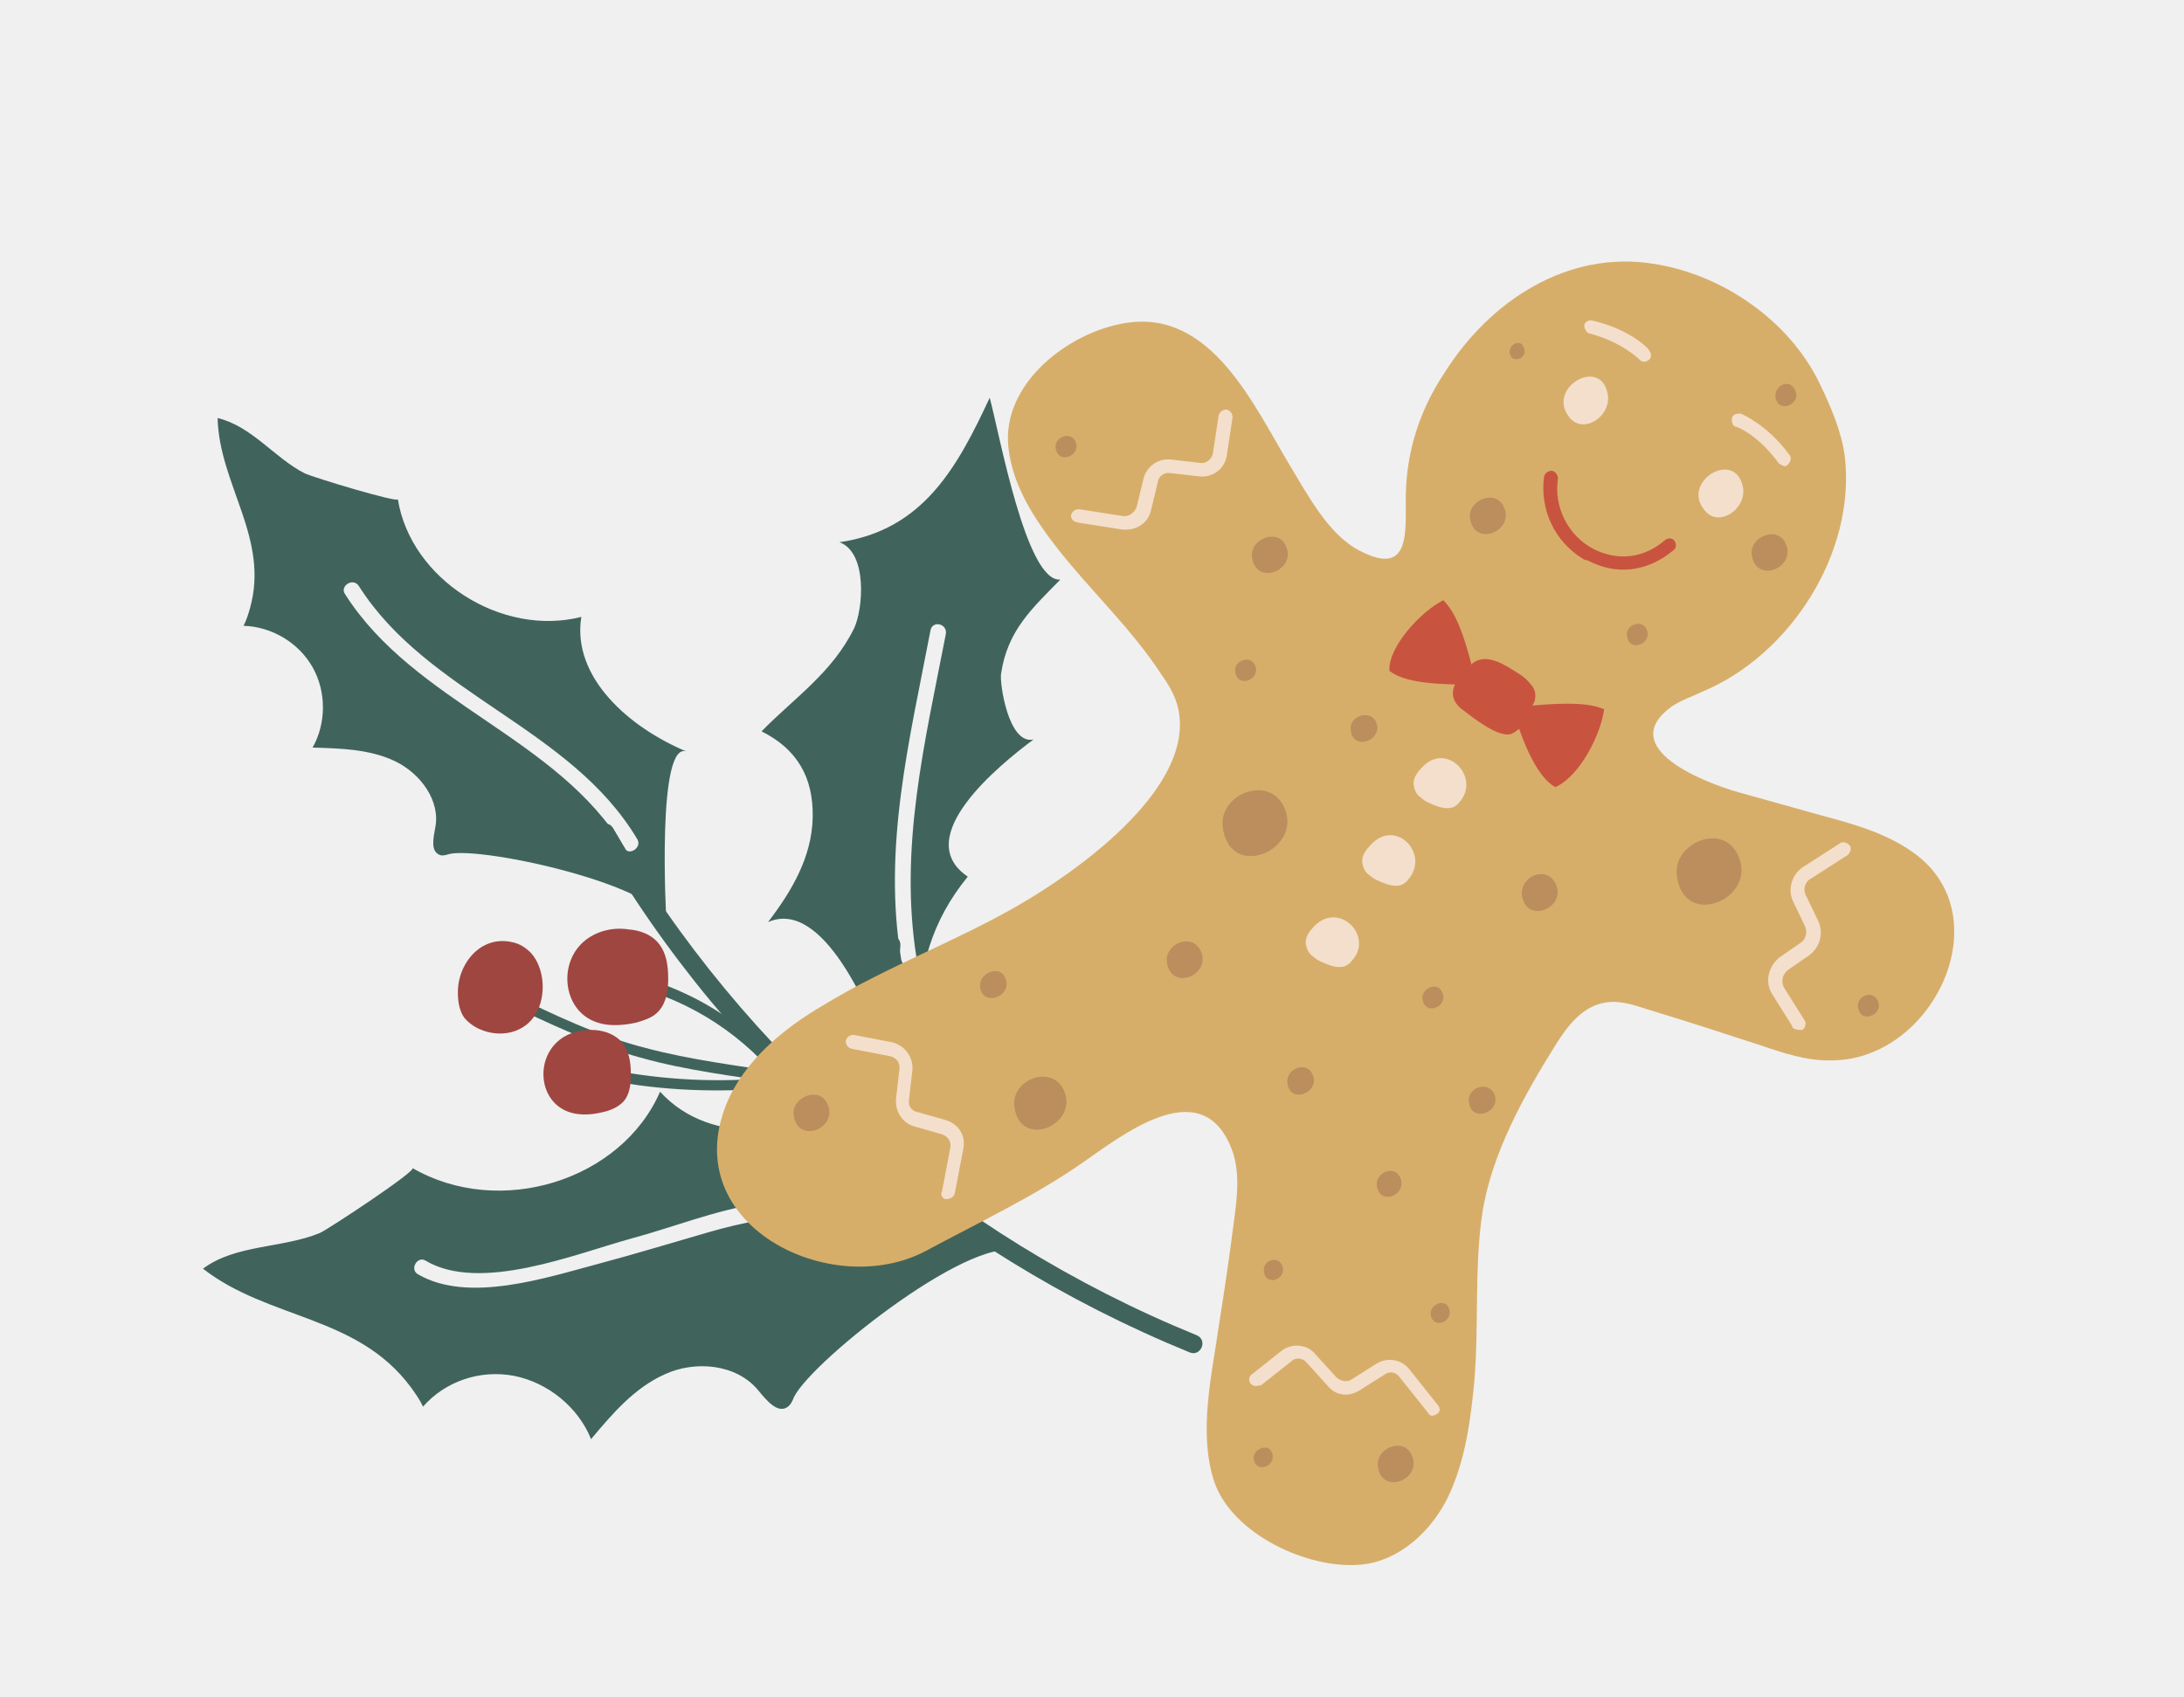
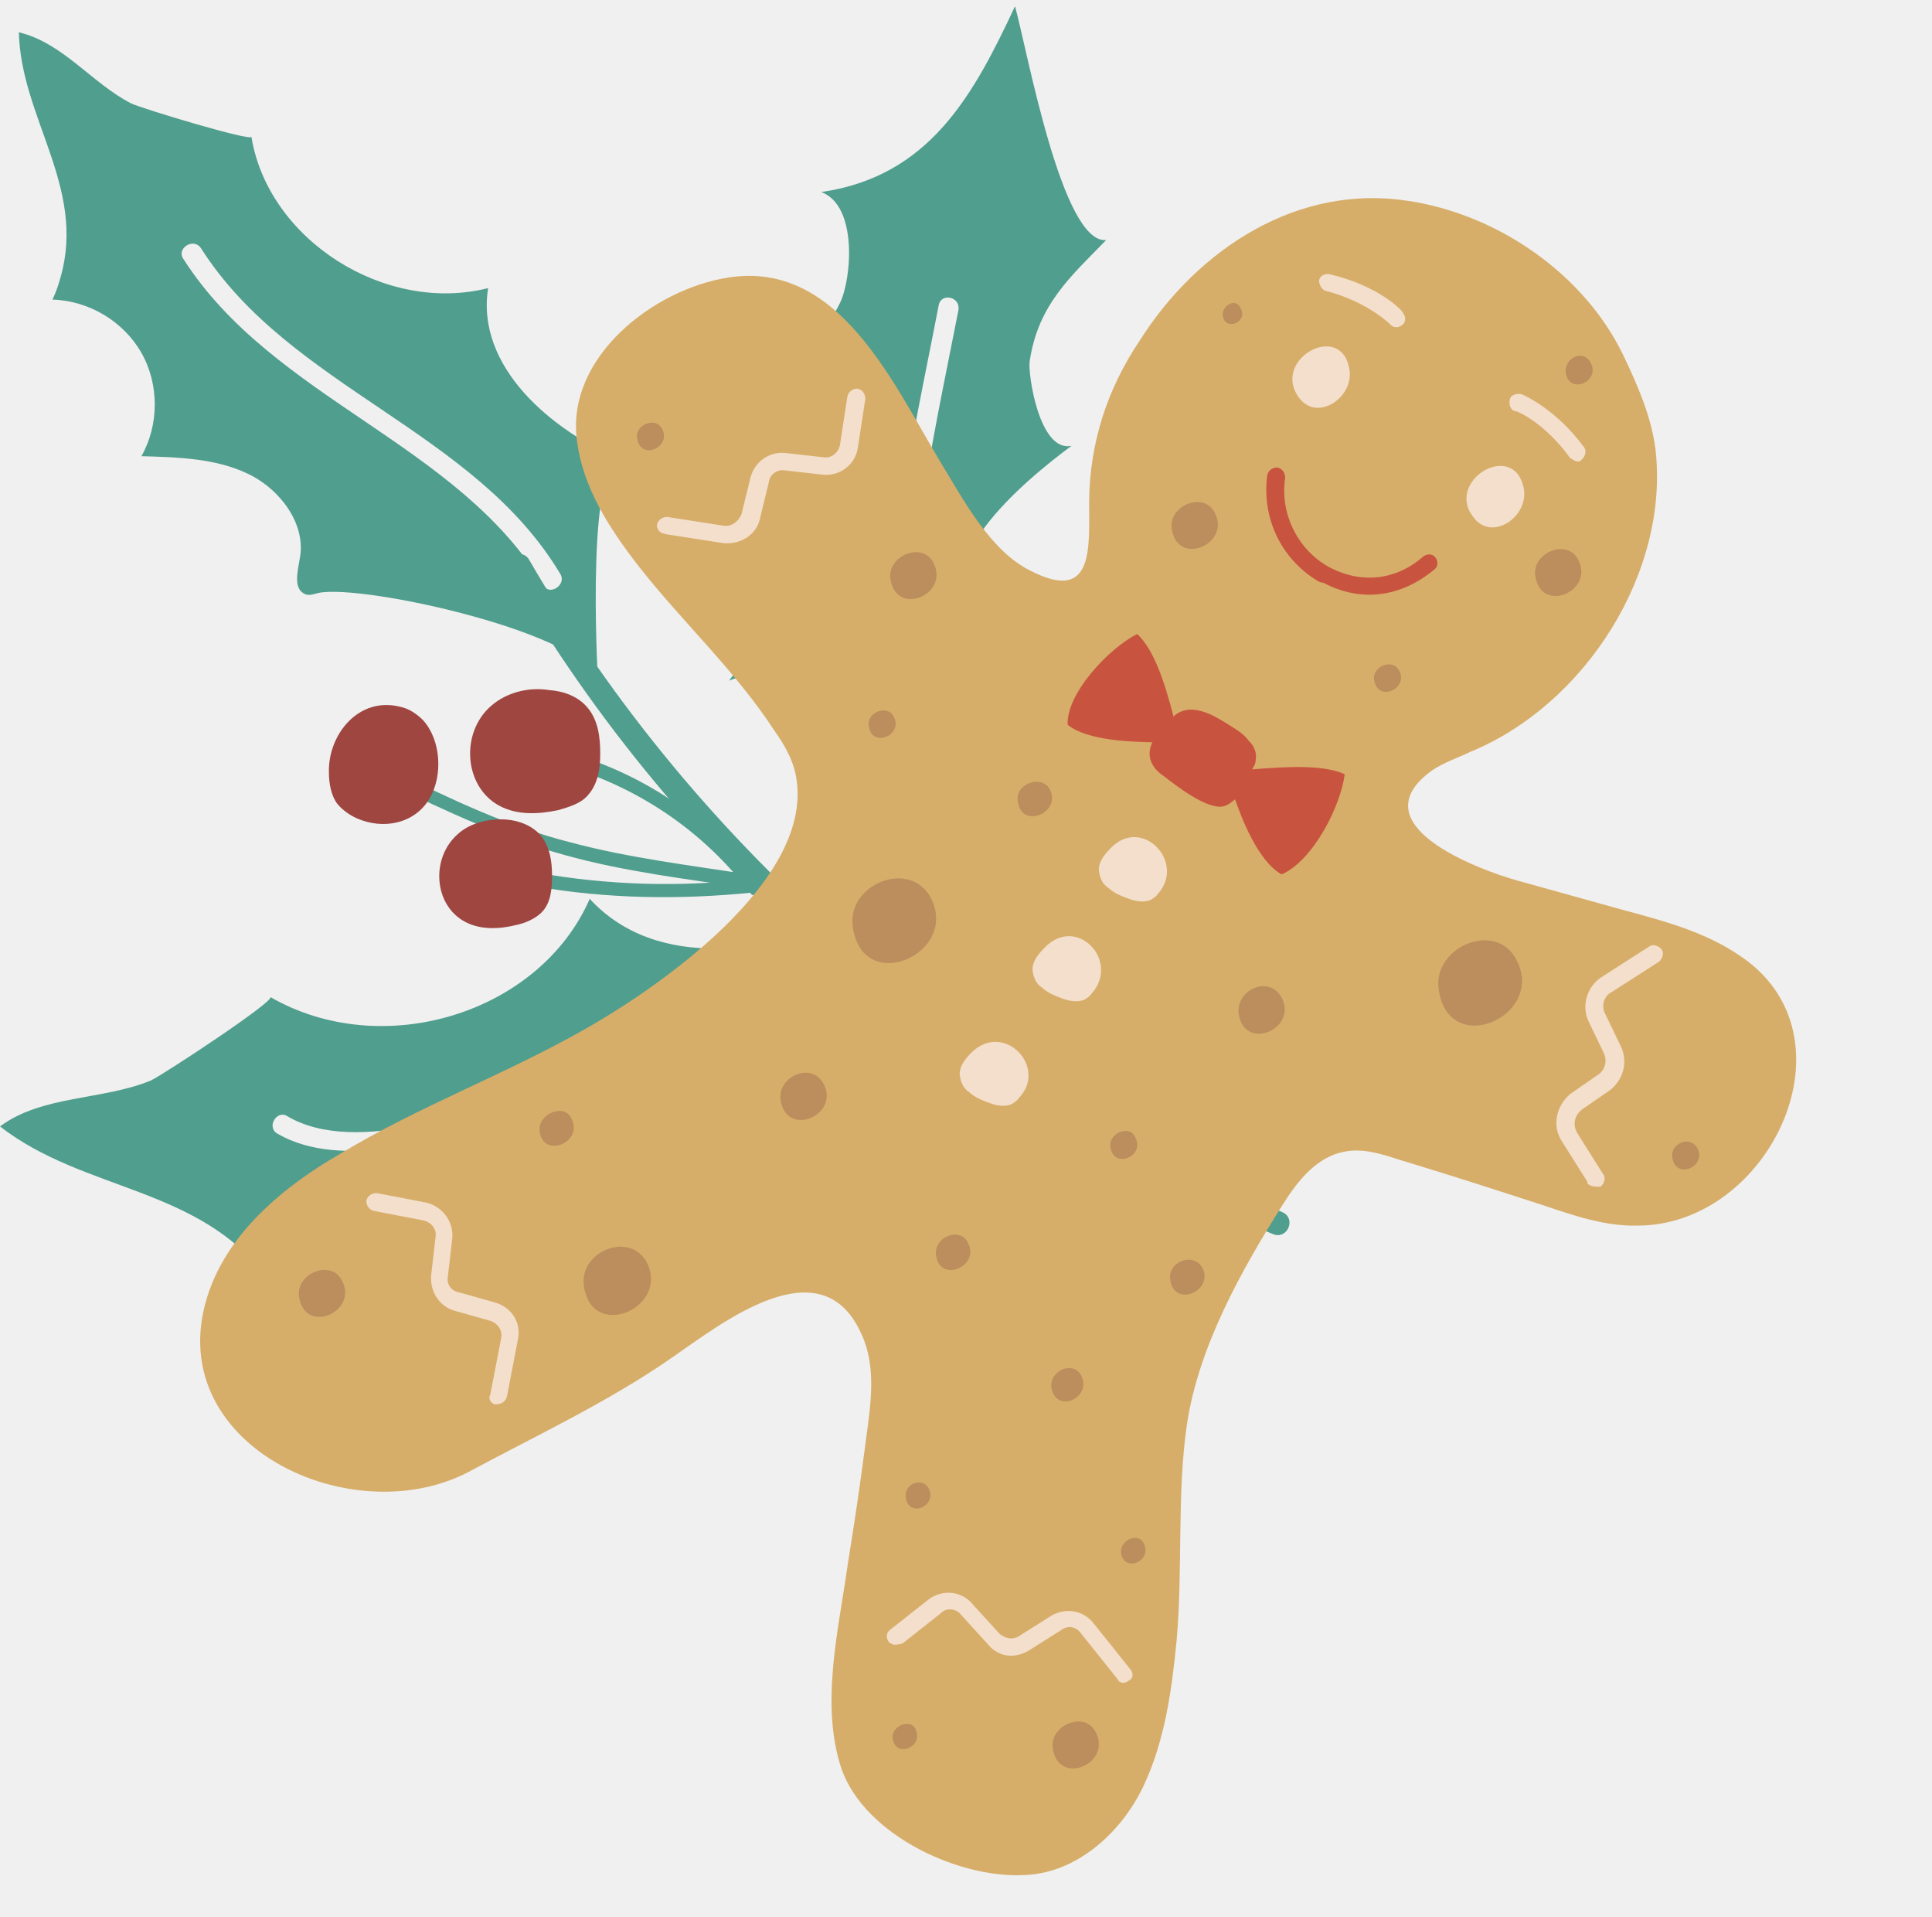
- <svg xmlns="http://www.w3.org/2000/svg" width="269" height="209" viewBox="0 0 269 209" fill="none">
-   <g clip-path="url(#clip0_18_945)">
-     <path d="M71.6 76C61.8 78.5 50.6 71.4 49 61.5C49.1 62 38.5 58.8 37.5 58.3C33.8 56.4 31 52.5 26.8 51.5C27 59.7 33.2 66.3 30.8 74.9C30.6 75.6 30.4 76.3 30 77.1C33.5 77.2 36.8 79.2 38.5 82.2C40.2 85.2 40.2 89.1 38.5 92.1C42 92.2 45.6 92.3 48.7 93.8C51.8 95.3 54.3 98.7 53.6 102C53.4 103.2 53 104.8 54.1 105.3C54.5 105.5 55 105.3 55.4 105.2C59.7 104.3 81.6 109.2 82.1 113.8C82 112.5 80.9 91.1 84.6 92.6C77.6 89.7 70.4 83.5 71.6 76ZM76.9 104.5C68.7 90.8 51.1 86.7 42.5 73.2C41.8 72.2 43.5 71.1 44.2 72.2C52.7 85.6 70.3 89.6 78.5 103.4C79.1 104.4 77.5 105.5 76.9 104.5Z" fill="#40645C" />
-     <path d="M106.9 135.6C98.9 139.8 87.7 141.5 81.3 134.5C76.5 145.5 61.5 150.1 50.8 143.9C51.4 144.2 40.5 151.4 39.4 151.9C34.8 153.8 29 153.3 25 156.3C33.1 162.6 44 162 50.6 170.9C51.1 171.6 51.7 172.4 52.1 173.3C54.8 170.2 59.1 168.7 63.3 169.5C67.4 170.3 71.2 173.3 72.8 177.3C75.4 174.2 78.1 171 81.9 169.3C85.6 167.6 90.7 168 93.4 171.3C94.4 172.5 95.7 174.1 96.9 173.4C97.4 173.1 97.6 172.6 97.8 172.1C100.1 167.5 120.8 151.2 125.7 154.4C124.2 153.6 102.7 137.7 106.9 135.6ZM109.5 151.9C106.3 151.5 103.2 150.6 99.9 150.2C95.6 149.7 91.5 150.6 87.3 151.8C82.8 153.1 78.2 154.5 73.7 155.7C67.3 157.4 57.7 160.6 51.5 157C50.4 156.4 51.4 154.7 52.4 155.3C59.1 159.3 70.8 154.5 77.7 152.6C82.9 151.2 88.1 149.1 93.4 148.3C99.1 147.5 104.2 149.3 109.8 149.9C111.1 150.1 110.8 152 109.5 151.9Z" fill="#40645C" />
-     <path d="M121.9 49C117.9 57.6 113.7 65.3 103.4 66.8C106.9 68.1 106.3 75.1 105.2 77.4C102.5 82.9 97.8 86 93.8 90.1C98.2 92.3 100.2 95.8 100.1 100.7C100 105.6 97.5 109.8 94.6 113.6C101.4 110.6 107.2 124.7 108.8 129.1C109.3 130.4 108.9 130.2 109.4 130.8C110.5 132 111.9 131.2 112.6 130.1C113.3 129 113.1 127.7 113.1 126.4C113.1 119.4 114.7 113.5 119.2 108C112.1 103.2 123 94.3 127.3 91.1C124.2 91.8 123.1 84.1 123.3 83C124.1 77.6 127.2 74.9 130.6 71.4C126.4 71.8 123.1 53.4 121.9 49ZM116.5 78.1C113.9 91.5 110.7 104.5 112.9 118.1C113.1 119.3 111.2 119.4 111 118.2C108.7 104.4 112 91.3 114.6 77.7C114.8 76.4 116.7 76.8 116.5 78.1Z" fill="#40645C" />
-     <path d="M73.6 103.3C89.9 131.6 115.9 154.1 146.5 166.6C147.9 167.2 148.8 165.1 147.4 164.5C117.2 152.2 91.6 129.9 75.5 102C74.7 100.7 72.8 102.1 73.6 103.3Z" fill="#40645C" />
-     <path d="M108.6 116.2C107.4 129 110.7 141.6 118.2 152.1C119.1 153.3 120.9 151.9 120.1 150.7C113 140.7 109.8 128.7 110.9 116.5C111 115 108.7 114.7 108.6 116.2Z" fill="#40645C" />
-     <path d="M62.2 123.5C67.6 126.1 73.1 128.7 78.9 130.3C84.6 131.9 90.6 132.6 96.5 133.5C97.3 133.6 97.6 132.3 96.7 132.2C91 131.3 85.1 130.6 79.5 129.1C73.6 127.6 68.1 125 62.7 122.3C62 121.9 61.4 123.1 62.2 123.5Z" fill="#40645C" />
-     <path d="M97.6 133.1C92.7 126.6 85.7 122 77.8 120.1C77 119.9 76.8 121.2 77.6 121.4C85.2 123.3 91.9 127.7 96.6 133.9C97 134.6 98.1 133.8 97.6 133.1Z" fill="#40645C" />
-     <path d="M76.1 133.3C82.9 134.5 89.9 134.6 96.8 133.9C97.6 133.8 97.5 132.5 96.7 132.6C89.9 133.4 83.1 133.2 76.3 132C75.5 131.8 75.3 133.1 76.1 133.3Z" fill="#40645C" />
-     <path d="M71.9 116C68.9 118.6 69.3 123.8 72.7 125.6C74.4 126.5 76.4 126.4 78.3 126C79.3 125.7 80.4 125.4 81.1 124.6C82.1 123.5 82.3 122 82.3 120.6C82.3 119 82.1 117.4 81.1 116.2C80.2 115.1 78.8 114.6 77.4 114.5C75.5 114.2 73.4 114.7 71.9 116Z" fill="#9F4641" />
-     <path d="M68.7 128.3C66.1 130.6 66.4 135.1 69.4 136.7C70.9 137.5 72.7 137.4 74.3 137C75.2 136.8 76.1 136.4 76.7 135.8C77.6 134.9 77.7 133.5 77.7 132.3C77.7 130.9 77.5 129.5 76.6 128.4C75.8 127.5 74.6 127 73.3 126.9C71.7 126.8 69.9 127.2 68.7 128.3Z" fill="#9F4641" />
-     <path d="M65.4 117.4C64.8 116.8 64.1 116.3 63.2 116.1C59.2 115.1 56.3 118.8 56.4 122.4C56.4 123.4 56.6 124.6 57.2 125.4C57.7 126 58.4 126.5 59.1 126.8C61.6 127.9 64.6 127.3 66 124.9C67.3 122.7 67.1 119.3 65.4 117.4Z" fill="#9F4641" />
-     <path d="M203.588 32.489C212.089 33.762 220.356 39.452 224.111 47.216C225.504 50.118 226.821 53.142 227.226 56.27C228.591 68.116 220.48 80.783 209.557 85.262C208.341 85.852 207.081 86.245 205.91 87.033C198.782 92.201 210.27 96.529 214.155 97.613C217.601 98.589 220.925 99.49 224.37 100.467C228.135 101.474 232.02 102.558 235.221 104.733C246.841 112.357 238.252 130.641 225.573 130.639C222.475 130.725 219.425 129.658 216.496 128.667C212.003 127.203 207.511 125.739 202.821 124.321C201.137 123.772 199.452 123.223 197.751 123.509C194.941 123.945 193.101 126.342 191.655 128.648C187.698 134.959 183.649 142.226 182.546 149.649C181.58 156.314 182.177 163.451 181.575 170.344C181.113 175.126 180.453 179.953 178.428 184.263C176.402 188.572 172.373 192.302 167.696 192.751C161.196 193.41 151.773 189.024 149.565 182.567C147.524 176.385 149.311 169.22 150.17 162.996C150.813 159.004 151.38 155.133 151.902 151.064C152.363 147.633 152.899 144.081 151.461 140.981C147.601 132.306 138.04 140.006 133.283 143.279C127.279 147.461 120.336 150.716 113.954 154.154C102.36 160.241 83.499 150.953 89.442 136.081C91.636 130.694 96.531 126.662 101.576 123.738C109.235 119.072 117.773 115.972 125.477 111.503C132.361 107.535 146.511 97.639 145.249 88.057C145.039 86.234 144.161 84.669 143.085 83.149C139.388 77.45 134.247 72.706 130.125 67.416C127.321 63.798 124.745 59.816 124.22 55.26C123.244 47.378 131.528 40.907 138.651 39.793C149.176 38.107 154.352 49.806 158.897 57.389C161.063 60.945 163.668 65.96 167.537 67.878C173.788 71.121 173.113 65.457 173.15 61.084C173.233 55.557 174.88 50.503 177.893 45.967C183.523 36.986 193.128 30.835 203.588 32.489Z" fill="#D7AE69" />
-     <path d="M194.867 68.782C191.469 66.651 189.652 62.807 190.174 58.739C190.281 58.298 190.631 58.011 191.147 57.996C191.587 58.103 191.875 58.453 191.889 58.969C191.353 62.521 193.201 66.046 196.265 67.63C199.209 69.137 202.459 68.808 205.059 66.549C205.408 66.261 205.924 66.246 206.212 66.596C206.5 66.946 206.515 67.462 206.165 67.75C202.942 70.463 199.1 70.929 195.55 69.041C195.231 69.01 195.11 68.934 194.867 68.782Z" fill="#C85440" />
-     <path d="M209.923 62.836C211.696 65.131 215.283 62.646 214.649 59.882C213.608 55.34 207.043 59.339 209.923 62.836Z" fill="#F3DFCC" />
-     <path d="M193.267 51.379C195.04 53.674 198.627 51.189 197.993 48.425C197.073 43.959 190.463 47.761 193.267 51.379Z" fill="#F3DFCC" />
-     <path d="M220.932 126.715C220.811 126.639 220.69 126.562 220.766 126.441L218.311 122.535C217.357 121.092 217.739 119.133 219.138 117.981L221.828 116.117C222.451 115.663 222.665 114.782 222.286 114.038L220.893 111.136C220.136 109.647 220.64 107.765 222.084 106.81L226.613 103.901C226.962 103.613 227.524 103.796 227.812 104.146C228.1 104.495 227.917 105.057 227.567 105.345L223.038 108.254C222.294 108.633 222.004 109.634 222.504 110.455L223.897 113.357C224.654 114.846 224.226 116.607 222.904 117.637L220.214 119.501C219.514 120.077 219.301 120.958 219.8 121.778L222.255 125.684C222.543 126.034 222.36 126.595 222.01 126.883C221.494 126.898 221.175 126.867 220.932 126.715Z" fill="#F3DFCC" />
-     <path d="M132.3 64.215C132.058 64.063 131.891 63.789 131.922 63.471C132.029 63.03 132.378 62.742 132.895 62.728L138.284 63.571C139.043 63.708 139.742 63.132 140.001 62.449L140.856 58.928C141.253 57.486 142.576 56.455 144.17 56.609L147.798 57.025C148.557 57.162 149.256 56.586 149.394 55.827L150.099 51.197C150.206 50.757 150.556 50.469 151.072 50.455C151.512 50.561 151.8 50.911 151.814 51.427L151.109 56.057C150.879 57.773 149.359 58.849 147.765 58.695L144.137 58.28C143.378 58.142 142.679 58.718 142.617 59.355L141.762 62.877C141.41 64.516 139.845 65.395 138.251 65.241L132.862 64.398C132.422 64.291 132.422 64.291 132.3 64.215Z" fill="#F3DFCC" />
-     <path d="M116.316 147.689C116.073 147.537 115.785 147.187 116.014 146.823L117.054 141.389C117.191 140.63 116.737 140.006 116.054 139.747L112.609 138.771C111.167 138.374 110.212 136.93 110.366 135.336L110.781 131.708C110.919 130.949 110.343 130.249 109.584 130.112L104.909 129.209C104.468 129.102 104.18 128.753 104.166 128.236C104.273 127.796 104.623 127.508 105.139 127.494L109.814 128.396C111.453 128.748 112.529 130.268 112.375 131.862L111.96 135.49C111.823 136.249 112.277 136.872 113.036 137.01L116.482 137.987C118.045 138.459 118.999 139.903 118.648 141.543L117.608 146.977C117.501 147.417 117.151 147.705 116.635 147.72C116.437 147.765 116.316 147.689 116.316 147.689Z" fill="#F3DFCC" />
-     <path d="M154.32 170.67C154.198 170.594 154.198 170.594 154.077 170.518C153.789 170.168 153.774 169.652 154.124 169.364L157.818 166.438C159.14 165.408 161.053 165.593 162.084 166.915L164.585 169.667C165.116 170.169 165.875 170.306 166.422 169.973L169.507 168.019C170.875 167.186 172.59 167.416 173.621 168.738L177.122 173.131C177.41 173.481 177.425 173.997 176.954 174.209C176.604 174.497 176.088 174.512 175.876 174.041L172.375 169.647C171.92 169.024 171.161 168.887 170.538 169.341L167.453 171.296C166.085 172.129 164.491 171.975 163.46 170.652L160.959 167.9C160.504 167.277 159.548 167.185 159.046 167.716L155.352 170.641C154.957 170.731 154.562 170.822 154.32 170.67Z" fill="#F3DFCC" />
-     <path d="M197.574 87.386C195.601 86.487 192.306 86.619 188.737 86.918C188.89 86.675 189.042 86.433 189.073 86.114C189.21 85.355 188.953 84.686 188.422 84.184C187.968 83.561 187.361 83.181 186.875 82.876C185.419 81.963 183.068 80.32 181.32 81.76C181.32 81.76 181.32 81.76 181.244 81.882C180.353 78.449 179.355 75.456 177.763 73.951C175.058 75.298 170.967 79.665 171.13 82.642C173.041 84.178 177.217 84.26 179.206 84.323C178.718 85.37 178.869 86.479 180.128 87.437L180.249 87.513C181.386 88.396 184.435 90.814 186.015 90.452C186.41 90.362 186.759 90.074 187.109 89.786C187.714 91.517 189.302 95.725 191.563 96.974C194.586 95.657 197.22 90.377 197.574 87.386Z" fill="#C85440" />
-     <path d="M175.198 94.491C174.696 95.022 174.118 95.674 174.102 96.509C174.162 97.223 174.419 97.891 175.026 98.272C175.557 98.774 176.239 99.033 176.922 99.292C177.605 99.551 178.364 99.689 179.033 99.431C179.306 99.265 179.58 99.098 179.732 98.855C182.469 95.838 178.209 91.307 175.198 94.491Z" fill="#F3DFCC" />
-     <path d="M168.868 104.048C168.366 104.579 167.789 105.231 167.772 106.066C167.832 106.78 168.089 107.448 168.696 107.829C169.227 108.331 169.91 108.59 170.592 108.849C171.275 109.108 172.034 109.246 172.703 108.988C172.976 108.822 173.25 108.655 173.402 108.412C176.215 105.273 171.955 100.743 168.868 104.048Z" fill="#F3DFCC" />
-     <path d="M161.915 114.06C161.413 114.591 160.835 115.243 160.819 116.078C160.879 116.791 161.136 117.46 161.743 117.84C162.273 118.342 162.956 118.601 163.639 118.86C164.322 119.119 165.081 119.257 165.75 119C166.023 118.833 166.297 118.667 166.449 118.424C169.308 115.482 165.047 110.951 161.915 114.06Z" fill="#F3DFCC" />
-     <path d="M206.534 107.881C207.36 114.655 216.628 110.659 214.054 105.326C212.192 101.284 206.024 103.842 206.534 107.881Z" fill="#BC8E5D" />
-     <path d="M150.605 101.896C151.431 108.669 160.698 104.674 158.125 99.341C156.187 95.421 150.094 97.857 150.605 101.896Z" fill="#BC8E5D" />
-     <path d="M124.941 136.359C125.648 141.704 133.031 138.556 131.003 134.241C129.443 131.066 124.491 133.033 124.941 136.359Z" fill="#BC8E5D" />
-     <path d="M169.569 146.078C169.96 148.69 173.454 147.161 172.44 145.004C171.683 143.515 169.404 144.453 169.569 146.078Z" fill="#BC8E5D" />
-     <path d="M175.204 123.067C175.504 125.284 178.528 123.968 177.604 122.205C177.089 120.868 175.008 121.761 175.204 123.067Z" fill="#BC8E5D" />
-     <path d="M228.847 124.068C229.148 126.286 232.171 124.969 231.247 123.206C230.536 121.915 228.651 122.762 228.847 124.068Z" fill="#BC8E5D" />
-     <path d="M218.673 48.879C218.974 51.096 221.997 49.779 221.073 48.017C220.438 46.604 218.554 47.451 218.673 48.879Z" fill="#BC8E5D" />
-     <path d="M200.381 78.325C200.681 80.542 203.705 79.225 202.781 77.463C202.19 76.247 200.185 77.019 200.381 78.325Z" fill="#BC8E5D" />
-     <path d="M152.135 82.737C152.436 84.954 155.459 83.637 154.535 81.874C153.945 80.659 151.94 81.43 152.135 82.737Z" fill="#BC8E5D" />
-     <path d="M130.02 55.177C130.321 57.394 133.345 56.078 132.421 54.315C131.83 53.099 129.825 53.871 130.02 55.177Z" fill="#BC8E5D" />
-     <path d="M185.929 43.397C186.094 45.022 188.372 44.084 187.661 42.792C187.313 41.729 185.9 42.365 185.929 43.397Z" fill="#BC8E5D" />
-     <path d="M187.444 110.284C187.986 114.005 193.091 111.795 191.577 108.817C190.441 106.584 187.22 107.946 187.444 110.284Z" fill="#BC8E5D" />
-     <path d="M143.719 118.544C144.26 122.264 149.365 120.055 147.851 117.077C146.715 114.843 143.418 116.326 143.719 118.544Z" fill="#BC8E5D" />
-     <path d="M215.761 68.356C216.302 72.077 221.407 69.867 219.893 66.889C218.878 64.731 215.46 66.138 215.761 68.356Z" fill="#BC8E5D" />
-     <path d="M181.057 63.843C181.598 67.564 186.703 65.354 185.189 62.376C184.174 60.218 180.756 61.626 181.057 63.843Z" fill="#BC8E5D" />
-     <path d="M154.205 68.649C154.746 72.37 159.851 70.16 158.337 67.182C157.322 65.025 153.904 66.432 154.205 68.649Z" fill="#BC8E5D" />
-     <path d="M166.367 89.969C166.682 92.702 170.572 91.083 169.436 88.85C168.679 87.361 166.081 88.268 166.367 89.969Z" fill="#BC8E5D" />
-     <path d="M120.711 121.533C121.026 124.267 124.915 122.647 123.779 120.414C123.098 118.803 120.546 119.908 120.711 121.533Z" fill="#BC8E5D" />
-     <path d="M158.563 133.43C158.878 136.163 162.767 134.544 161.631 132.31C160.95 130.7 158.353 131.607 158.563 133.43Z" fill="#BC8E5D" />
-     <path d="M176.212 161.909C176.467 163.929 179.217 162.779 178.415 161.092C177.946 159.953 176.138 160.679 176.212 161.909Z" fill="#BC8E5D" />
-     <path d="M154.413 179.689C154.669 181.709 157.419 180.559 156.616 178.872C156.147 177.733 154.263 178.58 154.413 179.689Z" fill="#BC8E5D" />
-     <path d="M155.676 156.642C155.931 158.661 158.681 157.511 157.879 155.825C157.288 154.609 155.48 155.335 155.676 156.642Z" fill="#BC8E5D" />
-     <path d="M180.925 135.784C181.24 138.518 185.13 136.898 183.994 134.665C183.116 133.1 180.639 134.083 180.925 135.784Z" fill="#BC8E5D" />
-     <path d="M97.746 137.398C98.287 141.119 103.392 138.909 101.878 135.931C100.863 133.774 97.445 135.181 97.746 137.398Z" fill="#BC8E5D" />
-     <path d="M169.702 180.652C170.244 184.373 175.348 182.163 173.834 179.185C172.82 177.027 169.402 178.435 169.702 180.652Z" fill="#BC8E5D" />
-     <path d="M195.559 40.981C195.316 40.829 195.104 40.358 195.135 40.039C195.242 39.599 195.713 39.387 196.153 39.494C200.874 40.594 203.209 43.072 203.133 43.193C203.421 43.543 203.435 44.059 203.085 44.347C202.736 44.635 202.219 44.65 201.931 44.3C201.931 44.3 199.763 42.095 195.68 41.057C195.68 41.057 195.68 41.057 195.559 40.981Z" fill="#F3DFCC" />
-     <path d="M219.344 57.246C219.223 57.17 219.223 57.17 219.101 57.094C216.662 53.705 214.006 52.547 213.809 52.592C213.368 52.485 213.233 51.893 213.339 51.453C213.446 51.013 214.039 50.877 214.479 50.984C214.6 51.06 217.696 52.324 220.424 56.063C220.712 56.413 220.529 56.975 220.179 57.263C220.027 57.505 219.708 57.474 219.344 57.246Z" fill="#F3DFCC" />
-   </g>
-   <defs>
-     <clipPath id="clip0_18_945">
-       <rect width="269" height="209" fill="white" />
-     </clipPath>
-   </defs>
+ <svg xmlns="http://www.w3.org/2000/svg" width="121" height="120" viewBox="0 0 121 120" fill="none">
+   <path d="M30.572 18.039C24.142 19.673 16.795 15.032 15.745 8.56C15.811 8.887 8.857 6.795 8.201 6.468C5.773 5.226 3.936 2.676 1.181 2.023C1.312 7.383 5.38 11.698 3.805 17.32C3.674 17.777 3.543 18.235 3.28 18.758C5.576 18.823 7.741 20.131 8.857 22.092C9.972 24.053 9.972 26.602 8.857 28.564C11.153 28.629 13.514 28.694 15.548 29.675C17.582 30.655 19.222 32.878 18.763 35.035C18.632 35.82 18.369 36.866 19.091 37.193C19.353 37.324 19.681 37.193 19.944 37.127C22.765 36.539 37.132 39.742 37.46 42.749C37.395 41.9 36.673 27.91 39.1 28.89C34.508 26.995 29.785 22.942 30.572 18.039ZM34.049 36.67C28.669 27.714 17.123 25.034 11.481 16.208C11.022 15.555 12.137 14.836 12.596 15.555C18.172 24.314 29.719 26.929 35.099 35.951C35.492 36.604 34.442 37.324 34.049 36.67Z" fill="#509E8E" />
+   <path d="M53.73 57C48.482 59.746 41.134 60.857 36.935 56.281C33.786 63.472 23.946 66.479 16.926 62.426C17.32 62.622 10.169 67.329 9.447 67.656C6.429 68.898 2.624 68.571 0 70.532C5.314 74.651 12.465 74.258 16.795 80.077C17.123 80.534 17.517 81.057 17.779 81.645C19.55 79.619 22.371 78.638 25.127 79.161C27.816 79.684 30.309 81.645 31.359 84.26C33.065 82.234 34.836 80.142 37.329 79.031C39.757 77.919 43.102 78.181 44.874 80.338C45.53 81.123 46.383 82.168 47.17 81.711C47.498 81.515 47.629 81.188 47.76 80.861C49.269 77.854 62.849 67.198 66.064 69.29C65.08 68.767 50.975 58.373 53.73 57ZM55.436 67.656C53.337 67.394 51.303 66.806 49.138 66.545C46.317 66.218 43.627 66.806 40.872 67.591C37.919 68.44 34.902 69.356 31.95 70.14C27.751 71.251 21.453 73.343 17.385 70.99C16.664 70.598 17.32 69.486 17.976 69.879C22.371 72.493 30.047 69.356 34.574 68.114C37.985 67.198 41.397 65.826 44.874 65.303C48.613 64.78 51.959 65.956 55.633 66.349C56.486 66.479 56.289 67.721 55.436 67.656Z" fill="#509E8E" />
+   <path d="M63.571 0.388C60.947 6.01 58.191 11.044 51.434 12.025C53.73 12.874 53.337 17.451 52.615 18.954C50.844 22.549 47.76 24.576 45.136 27.256C48.023 28.694 49.335 30.982 49.269 34.186C49.203 37.389 47.563 40.135 45.661 42.619C50.122 40.657 53.927 49.875 54.977 52.751C55.305 53.601 55.042 53.47 55.37 53.863C56.092 54.647 57.011 54.124 57.47 53.405C57.929 52.686 57.798 51.836 57.798 50.986C57.798 46.41 58.847 42.553 61.8 38.958C57.142 35.82 64.293 30.002 67.114 27.91C65.08 28.368 64.358 23.334 64.489 22.615C65.014 19.085 67.048 17.32 69.279 15.032C66.523 15.293 64.358 3.265 63.571 0.388ZM60.028 19.412C58.323 28.172 56.223 36.67 57.666 45.56C57.798 46.345 56.551 46.41 56.42 45.626C54.911 36.604 57.076 28.041 58.782 19.15C58.913 18.3 60.16 18.562 60.028 19.412Z" fill="#509E8E" />
+   <path d="M31.884 35.885C42.578 54.386 59.635 69.094 79.71 77.266C80.628 77.658 81.219 76.285 80.3 75.893C60.487 67.852 43.693 53.274 33.13 35.035C32.605 34.186 31.359 35.101 31.884 35.885Z" fill="#509E8E" />
+   <path d="M54.846 44.318C54.058 52.686 56.223 60.923 61.144 67.787C61.734 68.571 62.915 67.656 62.39 66.871C57.732 60.334 55.633 52.49 56.354 44.514C56.42 43.534 54.911 43.338 54.846 44.318Z" fill="#509E8E" />
+   <path d="M24.405 49.09C27.948 50.79 31.556 52.49 35.361 53.536C39.1 54.582 43.037 55.039 46.907 55.628C47.432 55.693 47.629 54.843 47.039 54.778C43.299 54.19 39.428 53.732 35.755 52.751C31.884 51.771 28.276 50.071 24.733 48.306C24.274 48.045 23.88 48.829 24.405 49.09Z" fill="#509E8E" />
+   <path d="M47.629 55.366C44.414 51.117 39.822 48.11 34.639 46.868C34.114 46.737 33.983 47.587 34.508 47.718C39.494 48.96 43.89 51.836 46.973 55.889C47.235 56.347 47.957 55.824 47.629 55.366Z" fill="#509E8E" />
+   <path d="M33.524 55.497C37.985 56.282 42.577 56.347 47.104 55.889C47.629 55.824 47.563 54.974 47.039 55.039C42.577 55.562 38.116 55.432 33.655 54.647C33.13 54.516 32.999 55.366 33.524 55.497Z" fill="#509E8E" />
+   <path d="M30.769 44.188C28.8 45.887 29.063 49.287 31.293 50.463C32.409 51.052 33.721 50.986 34.967 50.725C35.623 50.529 36.345 50.333 36.804 49.81C37.46 49.09 37.592 48.11 37.592 47.195C37.592 46.149 37.46 45.103 36.804 44.318C36.214 43.599 35.295 43.272 34.377 43.207C33.13 43.011 31.753 43.338 30.769 44.188Z" fill="#9F4641" />
+   <path d="M28.669 52.228C26.963 53.732 27.16 56.674 29.128 57.72C30.113 58.242 31.293 58.177 32.343 57.916C32.934 57.785 33.524 57.523 33.918 57.131C34.508 56.543 34.574 55.628 34.574 54.843C34.574 53.928 34.443 53.013 33.852 52.294C33.327 51.705 32.54 51.379 31.687 51.313C30.637 51.248 29.456 51.509 28.669 52.228Z" fill="#9F4641" />
+   <path d="M26.504 45.103C26.111 44.71 25.651 44.383 25.061 44.253C22.437 43.599 20.534 46.018 20.6 48.371C20.6 49.025 20.731 49.809 21.125 50.332C21.453 50.724 21.912 51.051 22.371 51.248C24.011 51.967 25.98 51.574 26.898 50.005C27.751 48.567 27.62 46.345 26.504 45.103Z" fill="#9F4641" />
+   <path d="M88.189 12.578C93.763 13.406 99.183 17.123 101.642 22.198C102.555 24.094 103.417 26.071 103.681 28.116C104.572 35.86 99.246 44.146 92.08 47.079C91.283 47.466 90.456 47.723 89.688 48.239C85.01 51.621 92.543 54.446 95.091 55.152C97.35 55.789 99.53 56.377 101.789 57.014C104.257 57.671 106.805 58.377 108.904 59.799C116.521 64.778 110.88 76.736 102.565 76.74C100.533 76.798 98.533 76.102 96.612 75.455C93.666 74.5 90.721 73.545 87.646 72.619C86.541 72.261 85.436 71.903 84.32 72.091C82.478 72.377 81.269 73.945 80.32 75.453C77.722 79.581 75.064 84.335 74.337 89.189C73.7 93.546 74.089 98.213 73.691 102.719C73.386 105.846 72.951 109.003 71.621 111.821C70.29 114.64 67.646 117.08 64.579 117.376C60.315 117.809 54.137 114.946 52.692 110.725C51.356 106.684 52.531 101.999 53.097 97.929C53.521 95.319 53.894 92.787 54.238 90.127C54.542 87.883 54.895 85.561 53.953 83.535C51.426 77.864 45.151 82.903 42.03 85.045C38.091 87.782 33.535 89.913 29.348 92.164C21.741 96.149 9.376 90.084 13.28 80.358C14.721 76.835 17.933 74.196 21.243 72.283C26.269 69.229 31.87 67.198 36.925 64.273C41.441 61.675 50.726 55.199 49.902 48.934C49.766 47.743 49.19 46.72 48.485 45.727C46.063 42.002 42.694 38.902 39.992 35.445C38.155 33.081 36.467 30.479 36.125 27.5C35.488 22.348 40.924 18.112 45.596 17.381C52.5 16.274 55.89 23.921 58.867 28.877C60.286 31.201 61.992 34.479 64.529 35.731C68.627 37.849 68.187 34.146 68.213 31.287C68.27 27.673 69.353 24.368 71.33 21.401C75.027 15.527 81.329 11.501 88.189 12.578Z" fill="#D7AE69" />
+   <path d="M82.439 36.323C80.21 34.931 79.02 32.417 79.364 29.756C79.435 29.468 79.664 29.28 80.003 29.27C80.292 29.34 80.481 29.568 80.49 29.906C80.136 32.23 81.347 34.534 83.357 35.569C85.287 36.553 87.42 36.336 89.126 34.857C89.356 34.669 89.695 34.659 89.883 34.887C90.072 35.116 90.082 35.454 89.852 35.642C87.736 37.419 85.215 37.725 82.886 36.492C82.677 36.472 82.598 36.422 82.439 36.323Z" fill="#C85440" />
+   <path d="M92.317 32.434C93.479 33.934 95.833 32.307 95.418 30.5C94.738 27.532 90.43 30.15 92.317 32.434Z" fill="#F3DFCC" />
+   <path d="M81.39 24.945C82.552 26.445 84.906 24.818 84.491 23.011C83.89 20.092 79.552 22.581 81.39 24.945Z" fill="#F3DFCC" />
+   <path d="M99.536 74.192C99.456 74.143 99.376 74.093 99.427 74.014L97.819 71.462C97.194 70.519 97.445 69.238 98.363 68.485L100.128 67.265C100.537 66.968 100.678 66.392 100.43 65.905L99.518 64.009C99.022 63.036 99.353 61.806 100.301 61.181L103.272 59.277C103.501 59.089 103.869 59.208 104.058 59.437C104.247 59.665 104.126 60.032 103.897 60.221L100.926 62.124C100.437 62.372 100.247 63.027 100.574 63.563L101.486 65.46C101.982 66.433 101.701 67.584 100.833 68.258L99.068 69.478C98.609 69.855 98.468 70.43 98.796 70.966L100.403 73.518C100.592 73.746 100.472 74.114 100.242 74.302C99.904 74.312 99.695 74.292 99.536 74.192Z" fill="#F3DFCC" />
+   <path d="M41.394 33.34C41.234 33.241 41.125 33.062 41.146 32.854C41.216 32.566 41.445 32.377 41.784 32.368L45.318 32.916C45.815 33.005 46.274 32.629 46.444 32.182L47.007 29.88C47.268 28.937 48.136 28.262 49.181 28.362L51.56 28.632C52.058 28.721 52.517 28.345 52.608 27.848L53.072 24.821C53.142 24.534 53.372 24.345 53.711 24.335C53.999 24.405 54.188 24.633 54.197 24.971L53.732 27.998C53.581 29.119 52.583 29.824 51.538 29.724L49.159 29.454C48.661 29.364 48.202 29.741 48.161 30.158L47.599 32.461C47.368 33.532 46.341 34.108 45.295 34.008L41.762 33.459C41.473 33.39 41.473 33.39 41.394 33.34Z" fill="#F3DFCC" />
+   <path d="M30.902 87.903C30.743 87.804 30.554 87.575 30.704 87.337L31.389 83.783C31.48 83.286 31.182 82.879 30.734 82.71L28.474 82.073C27.529 81.814 26.903 80.87 27.005 79.828L27.279 77.455C27.37 76.958 26.992 76.501 26.494 76.412L23.428 75.824C23.139 75.754 22.95 75.526 22.941 75.188C23.011 74.9 23.241 74.712 23.579 74.702L26.646 75.29C27.722 75.519 28.427 76.512 28.325 77.555L28.051 79.928C27.96 80.424 28.258 80.832 28.756 80.921L31.016 81.558C32.041 81.867 32.667 82.81 32.435 83.883L31.75 87.437C31.68 87.725 31.45 87.913 31.111 87.923C30.982 87.953 30.902 87.903 30.902 87.903Z" fill="#F3DFCC" />
+   <path d="M55.84 102.932C55.76 102.882 55.76 102.882 55.681 102.832C55.492 102.604 55.483 102.266 55.712 102.078L58.137 100.163C59.005 99.488 60.26 99.608 60.936 100.472L62.576 102.271C62.923 102.599 63.422 102.688 63.781 102.47L65.806 101.19C66.703 100.645 67.829 100.794 68.504 101.659L70.799 104.53C70.988 104.759 70.997 105.096 70.688 105.235C70.459 105.424 70.12 105.433 69.981 105.125L67.686 102.254C67.388 101.847 66.89 101.757 66.481 102.055L64.456 103.334C63.558 103.88 62.513 103.78 61.837 102.916L60.197 101.117C59.899 100.71 59.272 100.65 58.942 100.997L56.517 102.912C56.258 102.972 55.999 103.031 55.84 102.932Z" fill="#F3DFCC" />
+   <path d="M84.216 48.477C82.922 47.89 80.76 47.978 78.419 48.175C78.519 48.016 78.619 47.857 78.639 47.649C78.73 47.152 78.561 46.715 78.213 46.387C77.915 45.98 77.517 45.731 77.199 45.532C76.244 44.936 74.702 43.862 73.555 44.805C73.555 44.805 73.555 44.805 73.504 44.884C72.921 42.64 72.268 40.683 71.224 39.699C69.449 40.581 66.763 43.44 66.868 45.386C68.122 46.39 70.861 46.441 72.166 46.482C71.846 47.167 71.944 47.892 72.77 48.518L72.849 48.568C73.595 49.145 75.594 50.725 76.631 50.487C76.89 50.428 77.12 50.239 77.349 50.051C77.745 51.183 78.785 53.935 80.268 54.75C82.252 53.888 83.983 50.433 84.216 48.477Z" fill="#C85440" />
+   <path d="M69.538 53.128C69.209 53.475 68.829 53.902 68.818 54.448C68.857 54.914 69.025 55.351 69.423 55.6C69.771 55.928 70.219 56.097 70.667 56.266C71.115 56.435 71.612 56.525 72.051 56.356C72.231 56.247 72.41 56.138 72.51 55.979C74.307 54.005 71.515 51.044 69.538 53.128Z" fill="#F3DFCC" />
+   <path d="M65.385 59.375C65.056 59.722 64.677 60.149 64.665 60.695C64.704 61.162 64.873 61.599 65.271 61.847C65.618 62.175 66.066 62.344 66.514 62.513C66.962 62.682 67.46 62.772 67.898 62.603C68.078 62.494 68.257 62.385 68.357 62.226C70.204 60.173 67.412 57.212 65.385 59.375Z" fill="#F3DFCC" />
+   <path d="M60.824 65.92C60.495 66.267 60.115 66.694 60.104 67.24C60.143 67.707 60.311 68.144 60.709 68.392C61.057 68.72 61.505 68.889 61.953 69.058C62.4 69.227 62.898 69.317 63.337 69.148C63.516 69.039 63.696 68.93 63.796 68.771C65.672 66.847 62.88 63.886 60.824 65.92Z" fill="#F3DFCC" />
+   <path d="M90.095 61.882C90.633 66.31 96.714 63.693 95.029 60.208C93.809 57.566 89.762 59.241 90.095 61.882Z" fill="#BC8E5D" />
+   <path d="M53.403 57.97C53.941 62.398 60.022 59.781 58.336 56.295C57.067 53.733 53.07 55.329 53.403 57.97Z" fill="#BC8E5D" />
+   <path d="M36.566 80.498C37.027 83.993 41.871 81.931 40.543 79.111C39.522 77.035 36.272 78.324 36.566 80.498Z" fill="#BC8E5D" />
+   <path d="M65.844 86.851C66.099 88.559 68.392 87.557 67.728 86.147C67.232 85.174 65.737 85.789 65.844 86.851Z" fill="#BC8E5D" />
+   <path d="M69.541 71.808C69.737 73.258 71.72 72.395 71.115 71.243C70.779 70.369 69.413 70.954 69.541 71.808Z" fill="#BC8E5D" />
+   <path d="M104.733 72.463C104.929 73.912 106.913 73.05 106.308 71.898C105.842 71.054 104.606 71.609 104.733 72.463Z" fill="#BC8E5D" />
+   <path d="M98.059 23.31C98.255 24.759 100.238 23.897 99.633 22.745C99.217 21.822 97.981 22.377 98.059 23.31Z" fill="#BC8E5D" />
+   <path d="M86.058 42.559C86.254 44.009 88.238 43.147 87.633 41.995C87.246 41.2 85.93 41.706 86.058 42.559Z" fill="#BC8E5D" />
+   <path d="M54.407 45.443C54.603 46.893 56.587 46.03 55.981 44.878C55.595 44.084 54.279 44.589 54.407 45.443Z" fill="#BC8E5D" />
+   <path d="M39.898 27.427C40.094 28.877 42.078 28.014 41.473 26.862C41.087 26.068 39.771 26.573 39.898 27.427Z" fill="#BC8E5D" />
+   <path d="M76.577 19.726C76.684 20.789 78.179 20.174 77.713 19.33C77.486 18.635 76.558 19.051 76.577 19.726Z" fill="#BC8E5D" />
+   <path d="M77.571 63.452C77.924 65.885 81.274 64.437 80.282 62.491C79.538 61.031 77.425 61.923 77.571 63.452Z" fill="#BC8E5D" />
+   <path d="M48.885 68.852C49.238 71.284 52.588 69.837 51.596 67.89C50.852 66.43 48.689 67.402 48.885 68.852Z" fill="#BC8E5D" />
+   <path d="M96.148 36.043C96.501 38.475 99.851 37.028 98.859 35.082C98.195 33.672 95.952 34.593 96.148 36.043Z" fill="#BC8E5D" />
+   <path d="M73.381 33.092C73.734 35.525 77.083 34.078 76.092 32.131C75.427 30.721 73.184 31.643 73.381 33.092Z" fill="#BC8E5D" />
+   <path d="M55.764 36.234C56.118 38.667 59.467 37.22 58.475 35.273C57.811 33.863 55.568 34.785 55.764 36.234Z" fill="#BC8E5D" />
+   <path d="M63.744 50.171C63.949 51.959 66.501 50.898 65.757 49.438C65.261 48.465 63.557 49.059 63.744 50.171Z" fill="#BC8E5D" />
+   <path d="M33.791 70.805C33.996 72.593 36.548 71.532 35.804 70.072C35.358 69.019 33.684 69.743 33.791 70.805Z" fill="#BC8E5D" />
+   <path d="M58.623 78.582C58.829 80.37 61.38 79.309 60.637 77.849C60.191 76.797 58.487 77.391 58.623 78.582Z" fill="#BC8E5D" />
+   <path d="M70.202 97.2C70.369 98.52 72.173 97.767 71.647 96.664C71.34 95.92 70.154 96.395 70.202 97.2Z" fill="#BC8E5D" />
+   <path d="M55.901 108.823C56.068 110.143 57.872 109.39 57.347 108.288C57.039 107.543 55.803 108.098 55.901 108.823Z" fill="#BC8E5D" />
+   <path d="M56.729 93.756C56.896 95.077 58.7 94.323 58.175 93.221C57.788 92.427 56.602 92.903 56.729 93.756Z" fill="#BC8E5D" />
+   <path d="M73.294 80.121C73.5 81.909 76.052 80.848 75.308 79.388C74.732 78.365 73.108 79.01 73.294 80.121Z" fill="#BC8E5D" />
+   <path d="M18.724 81.177C19.078 83.61 22.427 82.162 21.436 80.216C20.771 78.806 18.529 79.728 18.724 81.177Z" fill="#BC8E5D" />
+   <path d="M65.931 109.453C66.285 111.885 69.634 110.438 68.642 108.492C67.978 107.081 65.735 108.003 65.931 109.453Z" fill="#BC8E5D" />
+   <path d="M82.894 18.148C82.735 18.048 82.596 17.74 82.617 17.532C82.687 17.244 82.996 17.105 83.285 17.175C86.382 17.892 87.913 19.512 87.863 19.591C88.052 19.82 88.061 20.158 87.831 20.346C87.602 20.535 87.263 20.544 87.074 20.316C87.074 20.316 85.653 18.875 82.974 18.198C82.974 18.198 82.974 18.197 82.894 18.148Z" fill="#F3DFCC" />
+   <path d="M98.498 28.779C98.418 28.73 98.418 28.73 98.338 28.68C96.739 26.464 94.997 25.708 94.868 25.738C94.579 25.668 94.49 25.281 94.56 24.993C94.631 24.705 95.019 24.615 95.308 24.685C95.388 24.735 97.418 25.561 99.207 28.005C99.395 28.234 99.275 28.601 99.046 28.79C98.945 28.949 98.736 28.929 98.498 28.779Z" fill="#F3DFCC" />
</svg>
